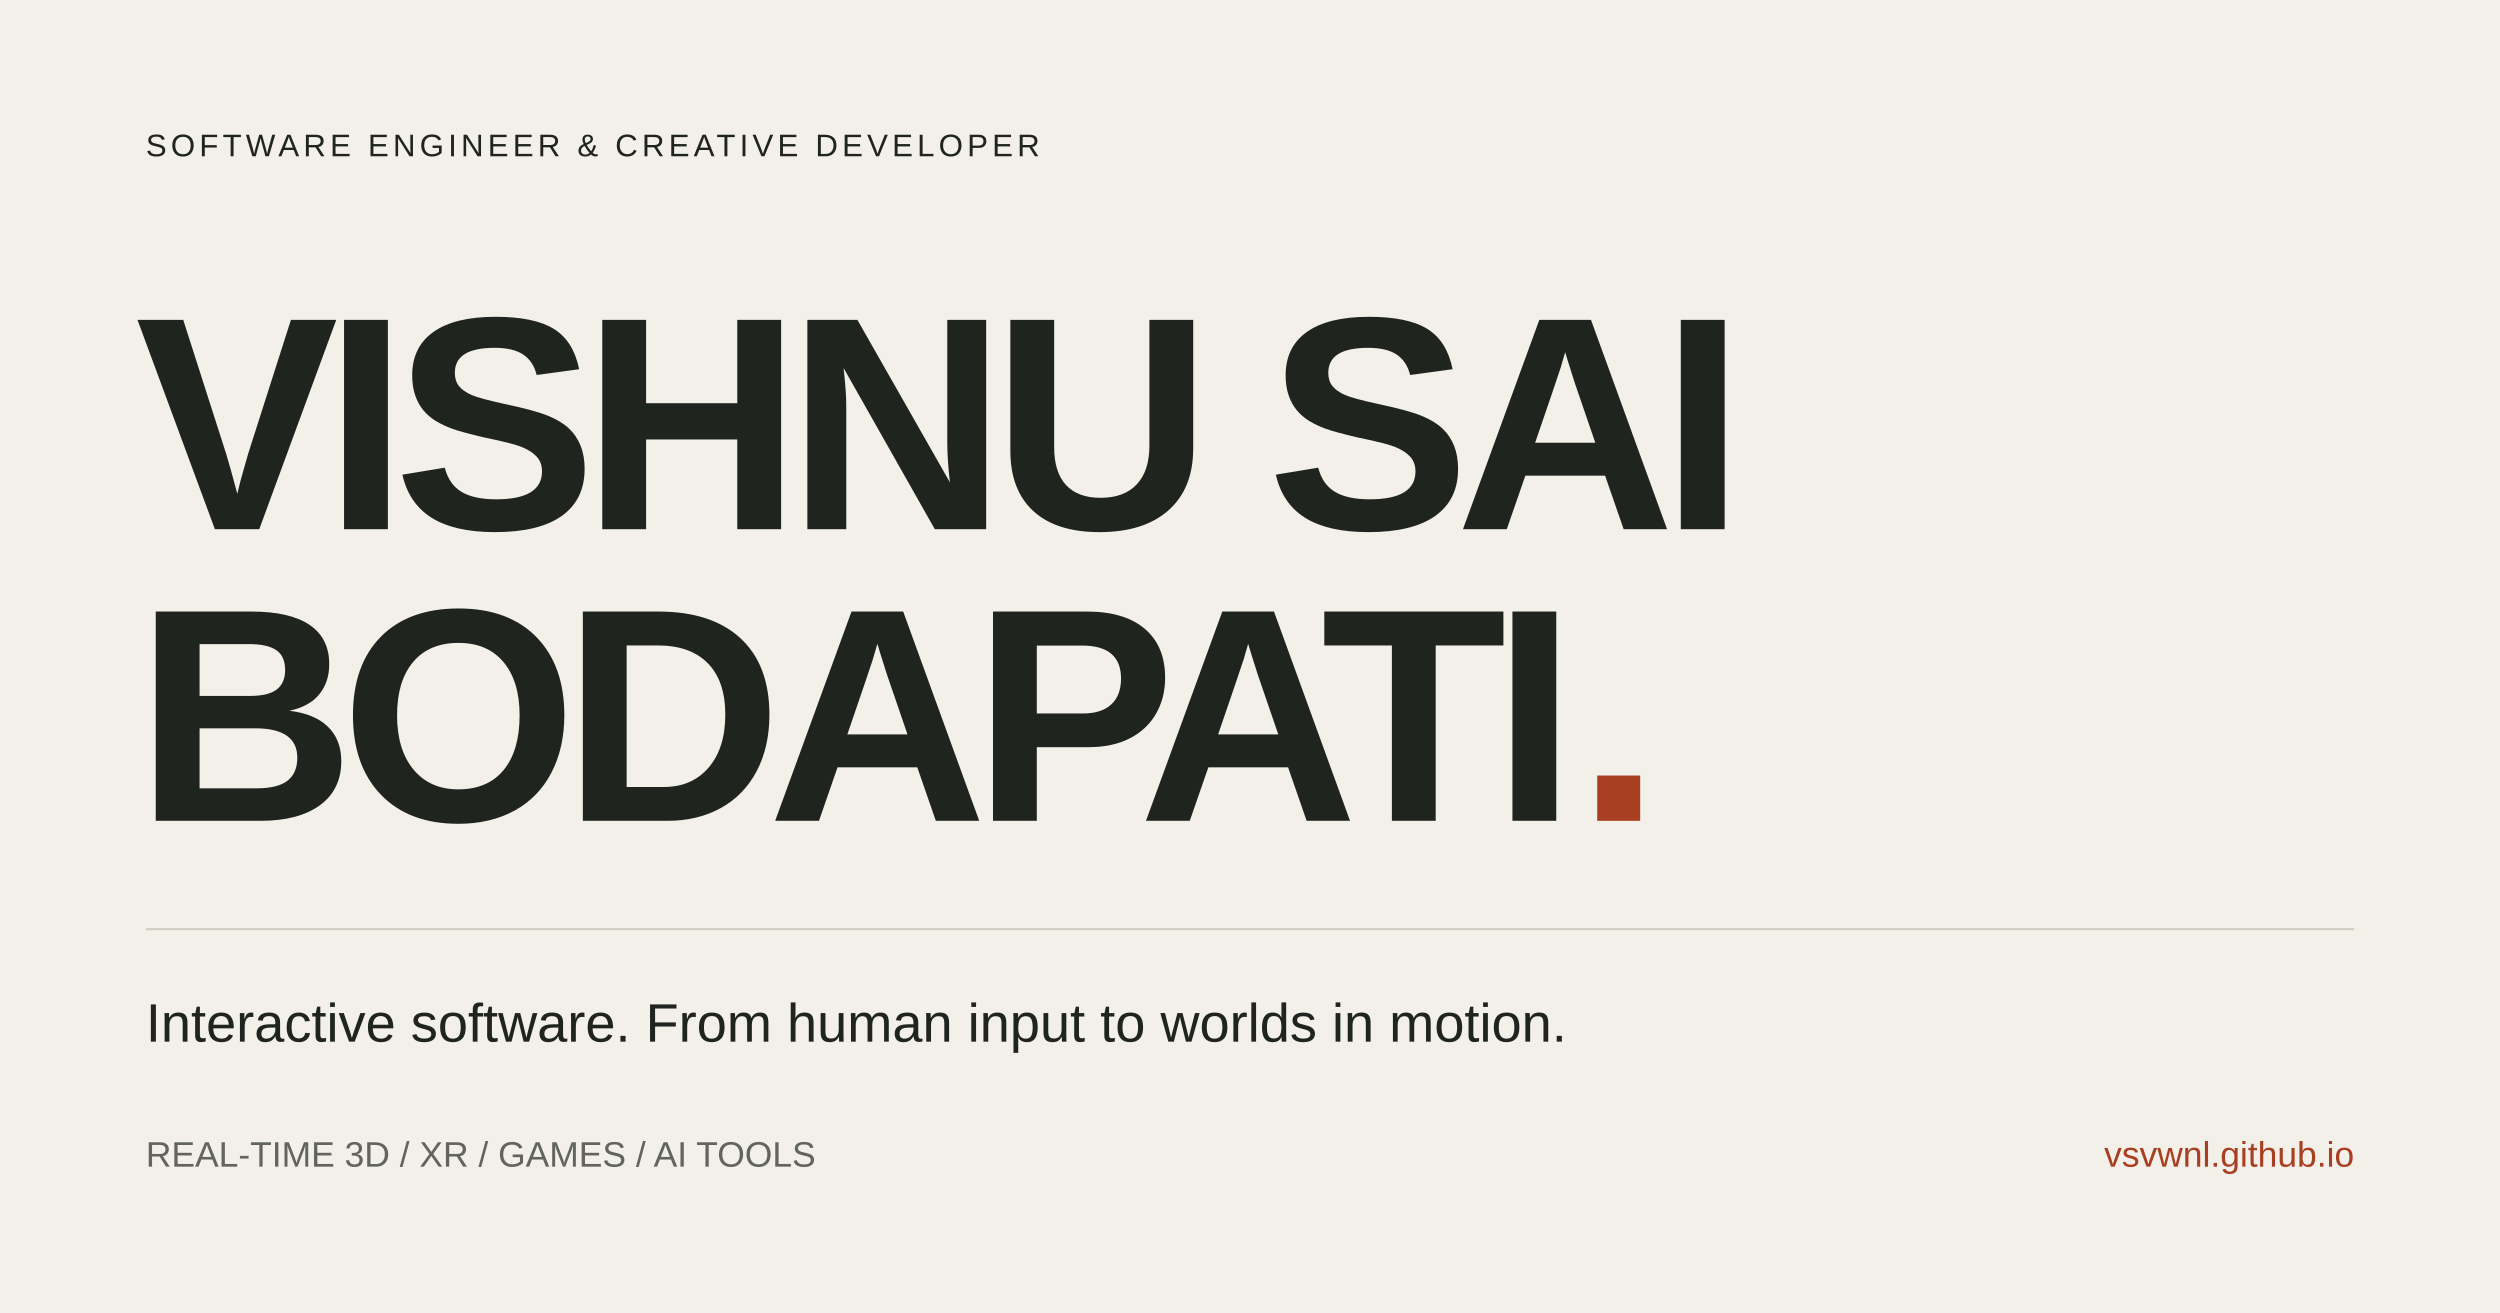
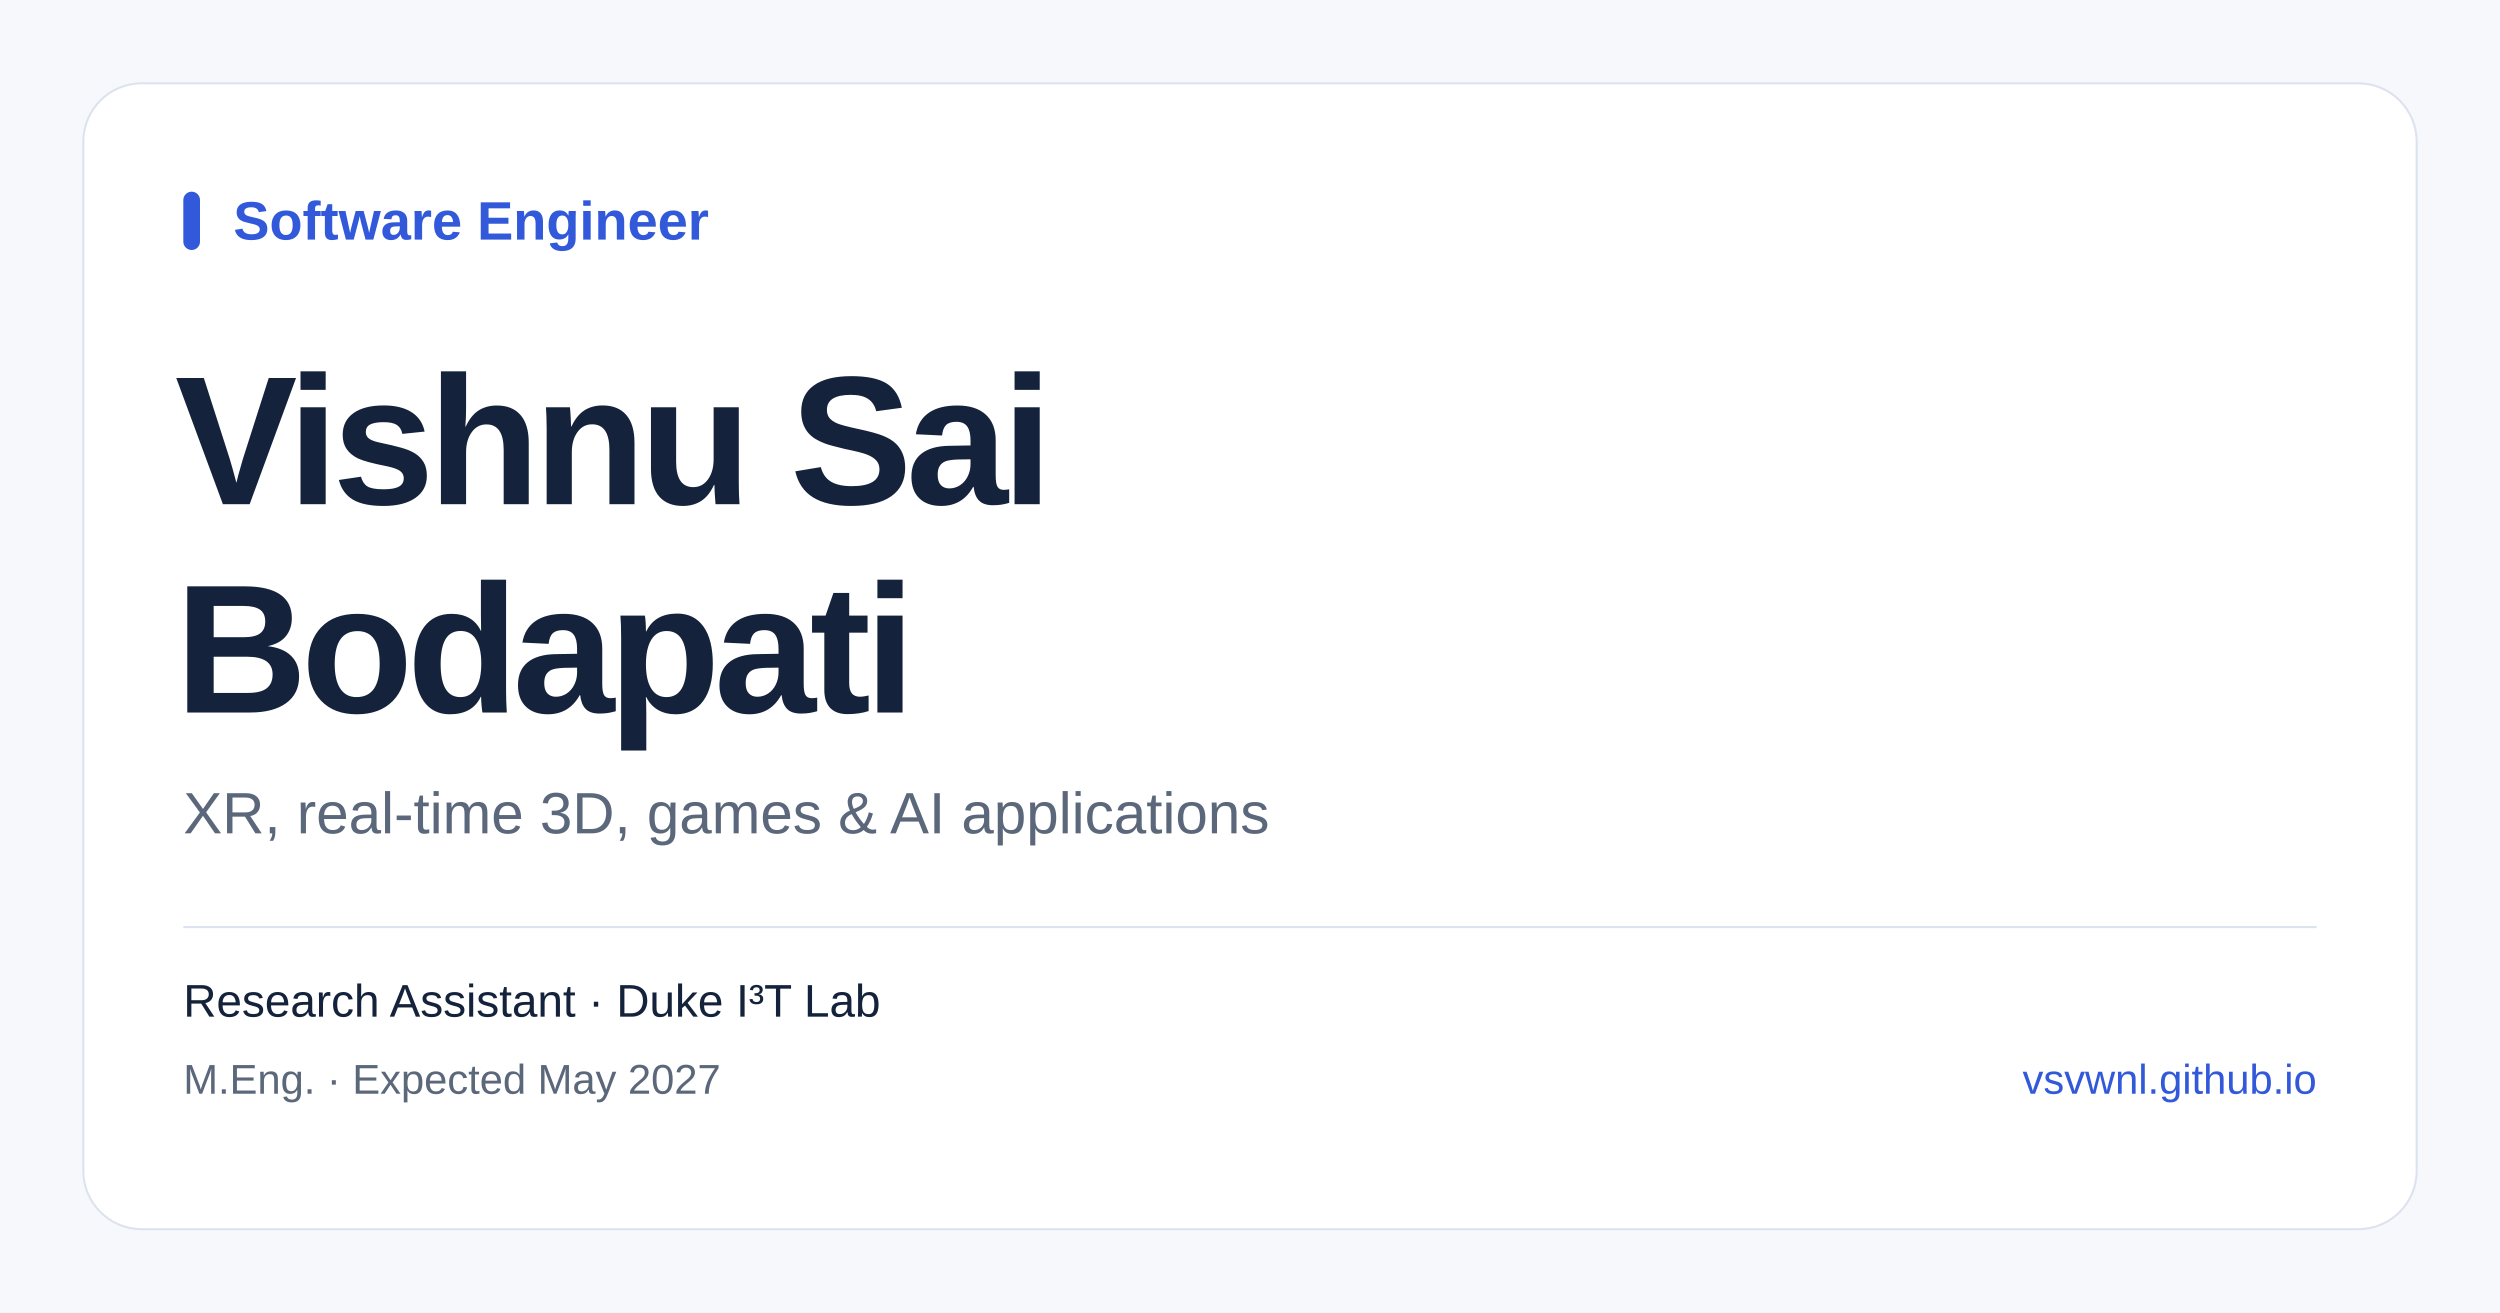
<svg xmlns="http://www.w3.org/2000/svg" width="1200" height="630" viewBox="0 0 1200 630">
-   <rect width="1200" height="630" fill="#f2f0e9" />
-   <g fill="#20241f" font-family="Arial, sans-serif">
-     <text x="70" y="75" font-size="15" letter-spacing="2">SOFTWARE ENGINEER &amp; CREATIVE DEVELOPER</text>
-     <text x="65" y="254" font-size="146" font-weight="900" letter-spacing="-7">VISHNU SAI</text>
-     <text x="65" y="394" font-size="146" font-weight="900" letter-spacing="-7">BODAPATI<tspan fill="#a83e22">.</tspan>
-     </text>
-     <path d="M70 446H1130" stroke="#cecec3" />
-     <text x="70" y="500" font-size="26">Interactive software. From human input to worlds in motion.</text>
-     <text x="70" y="560" font-size="17" fill="#62655d">REAL-TIME 3D / XR / GAMES / AI TOOLS</text>
-     <text x="1130" y="560" text-anchor="end" font-size="17" fill="#a83e22">vsvwnl.github.io</text>
+   <rect width="1200" height="630" fill="#f6f8fc" />
+   <rect x="40" y="40" width="1120" height="550" rx="28" fill="#fff" stroke="#dce3ee" />
+   <rect x="88" y="92" width="8" height="28" rx="4" fill="#3159d9" />
+   <g fill="#14233b" font-family="Arial, sans-serif">
+     <text x="112" y="115" font-size="26" font-weight="700" fill="#3159d9">Software Engineer</text>
+     <text x="84" y="242" font-size="88" font-weight="700" letter-spacing="-3">Vishnu Sai</text>
+     <text x="84" y="342" font-size="88" font-weight="700" letter-spacing="-3">Bodapati</text>
+     <text x="88" y="400" font-size="28" fill="#5b677a">XR, real-time 3D, games &amp; AI applications</text>
+     <path d="M88 445H1112" stroke="#dce3ee" />
+     <text x="88" y="488" font-size="22">Research Assistant · Duke I³T Lab</text>
+     <text x="88" y="525" font-size="20" fill="#5b677a">M.Eng. · Expected May 2027</text>
+     <text x="1112" y="525" text-anchor="end" font-size="20" fill="#3159d9">vsvwnl.github.io</text>
  </g>
</svg>
